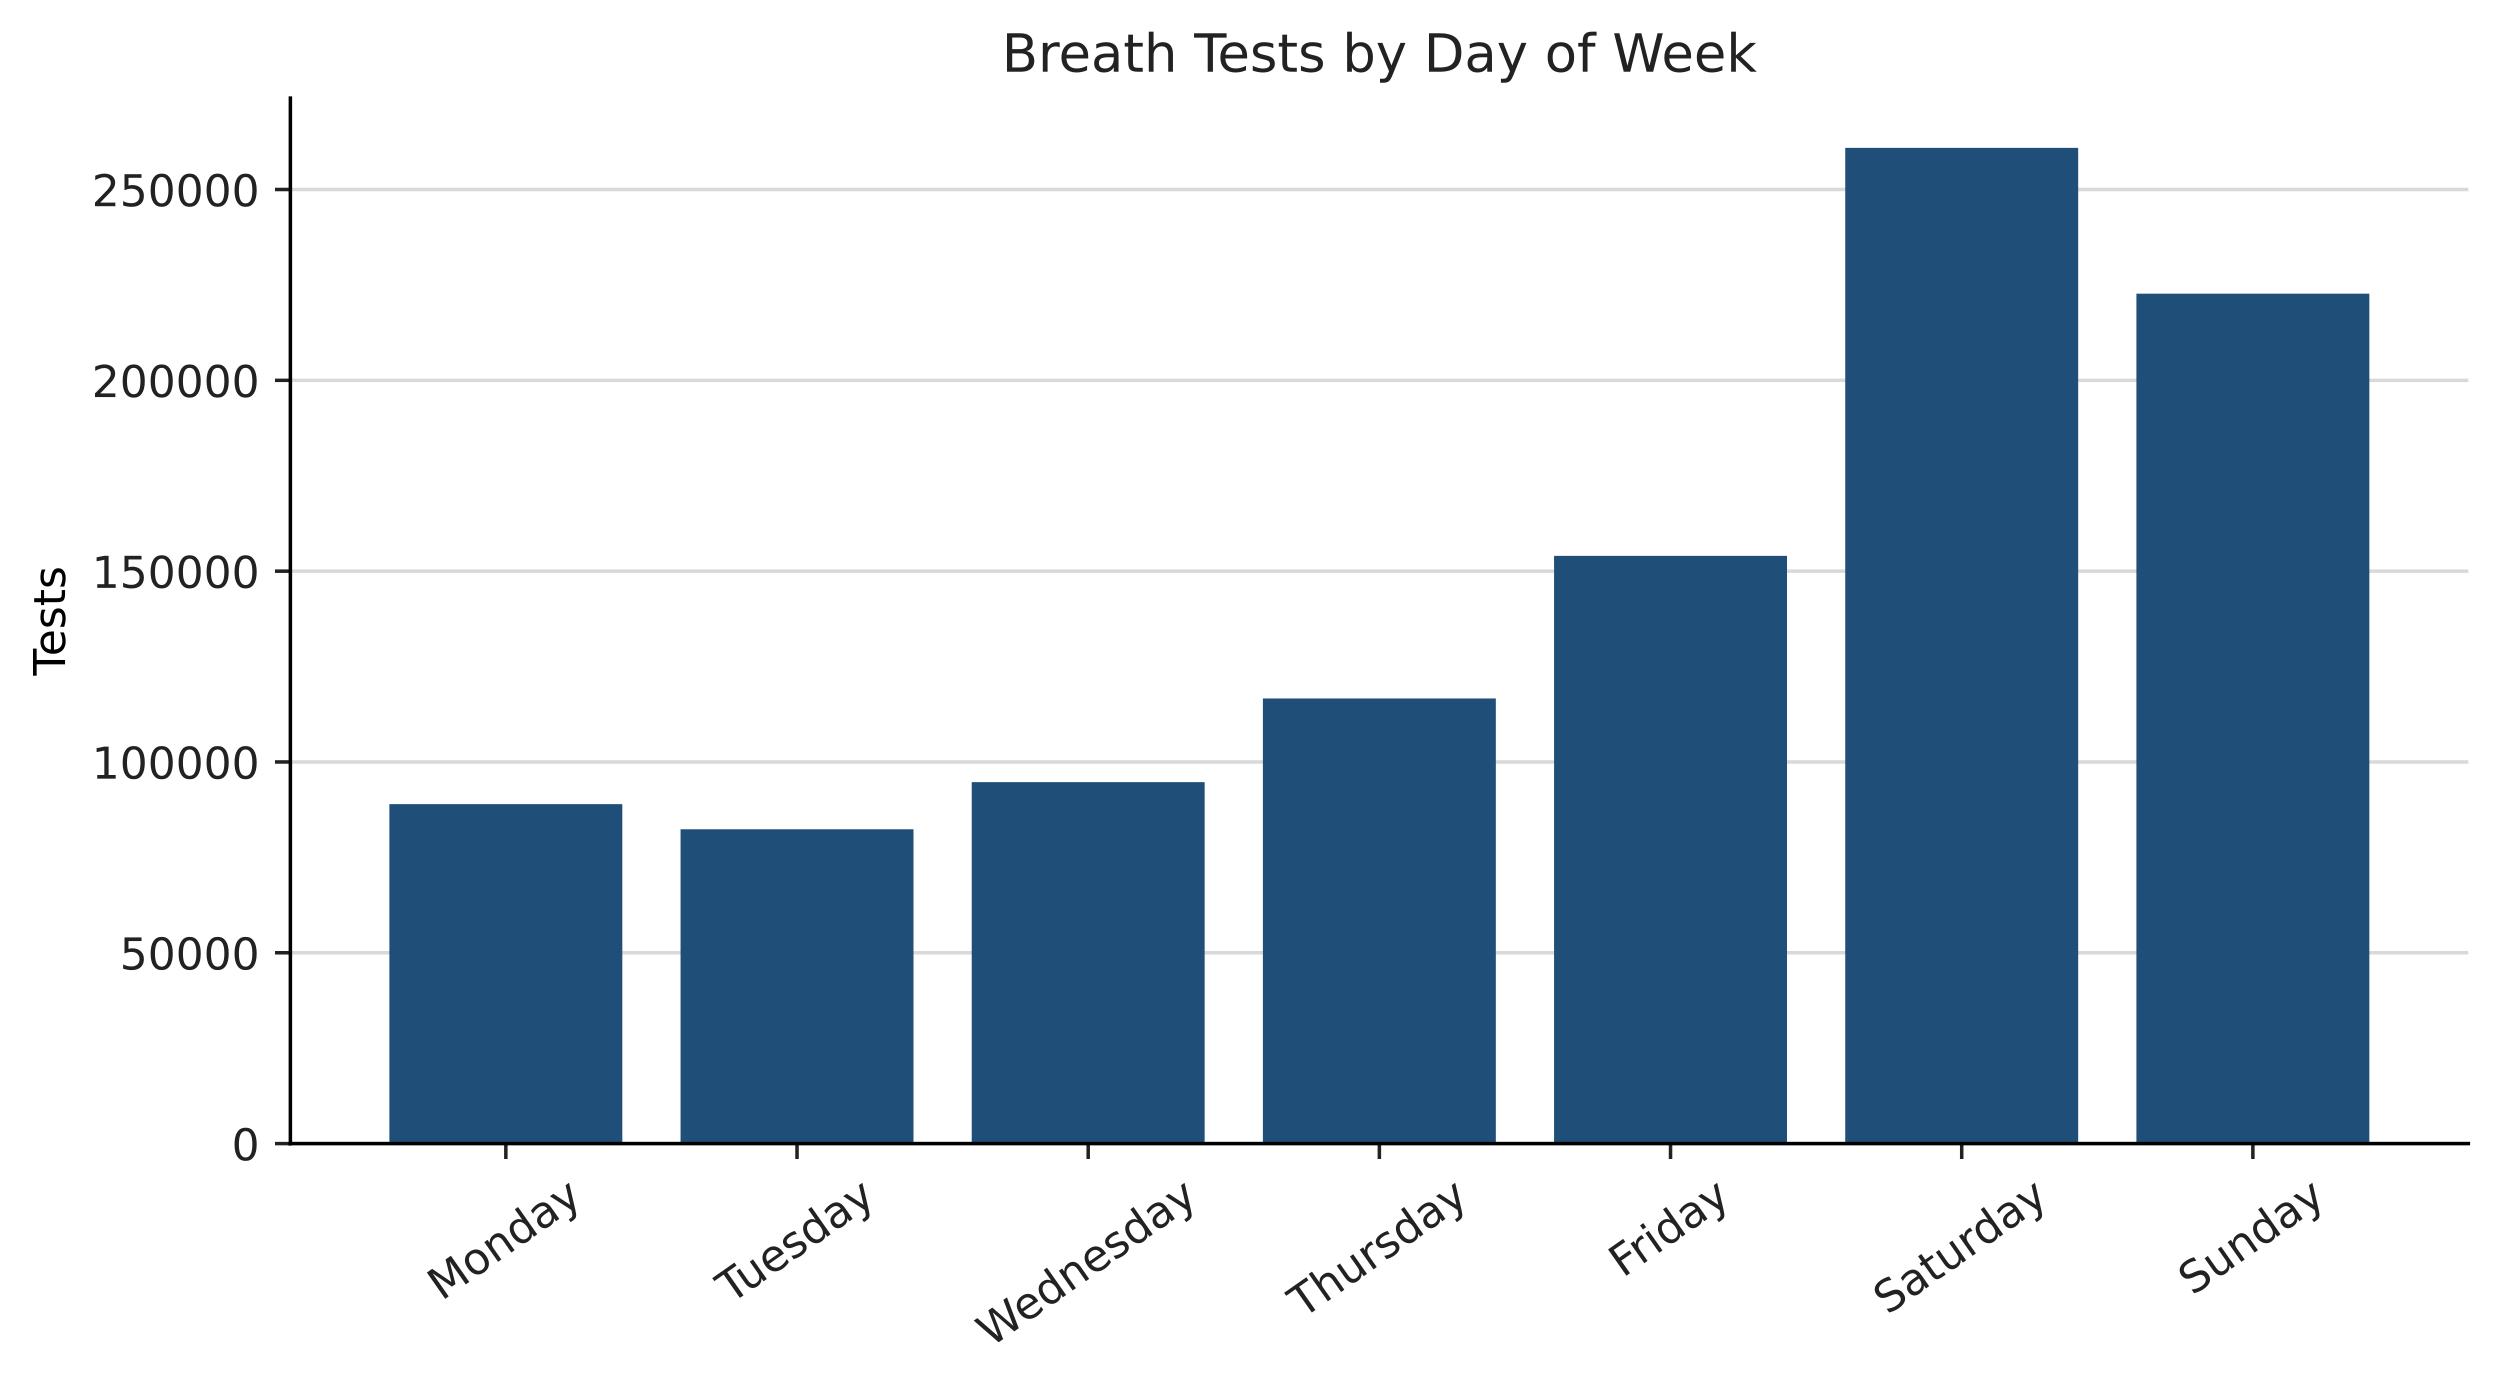
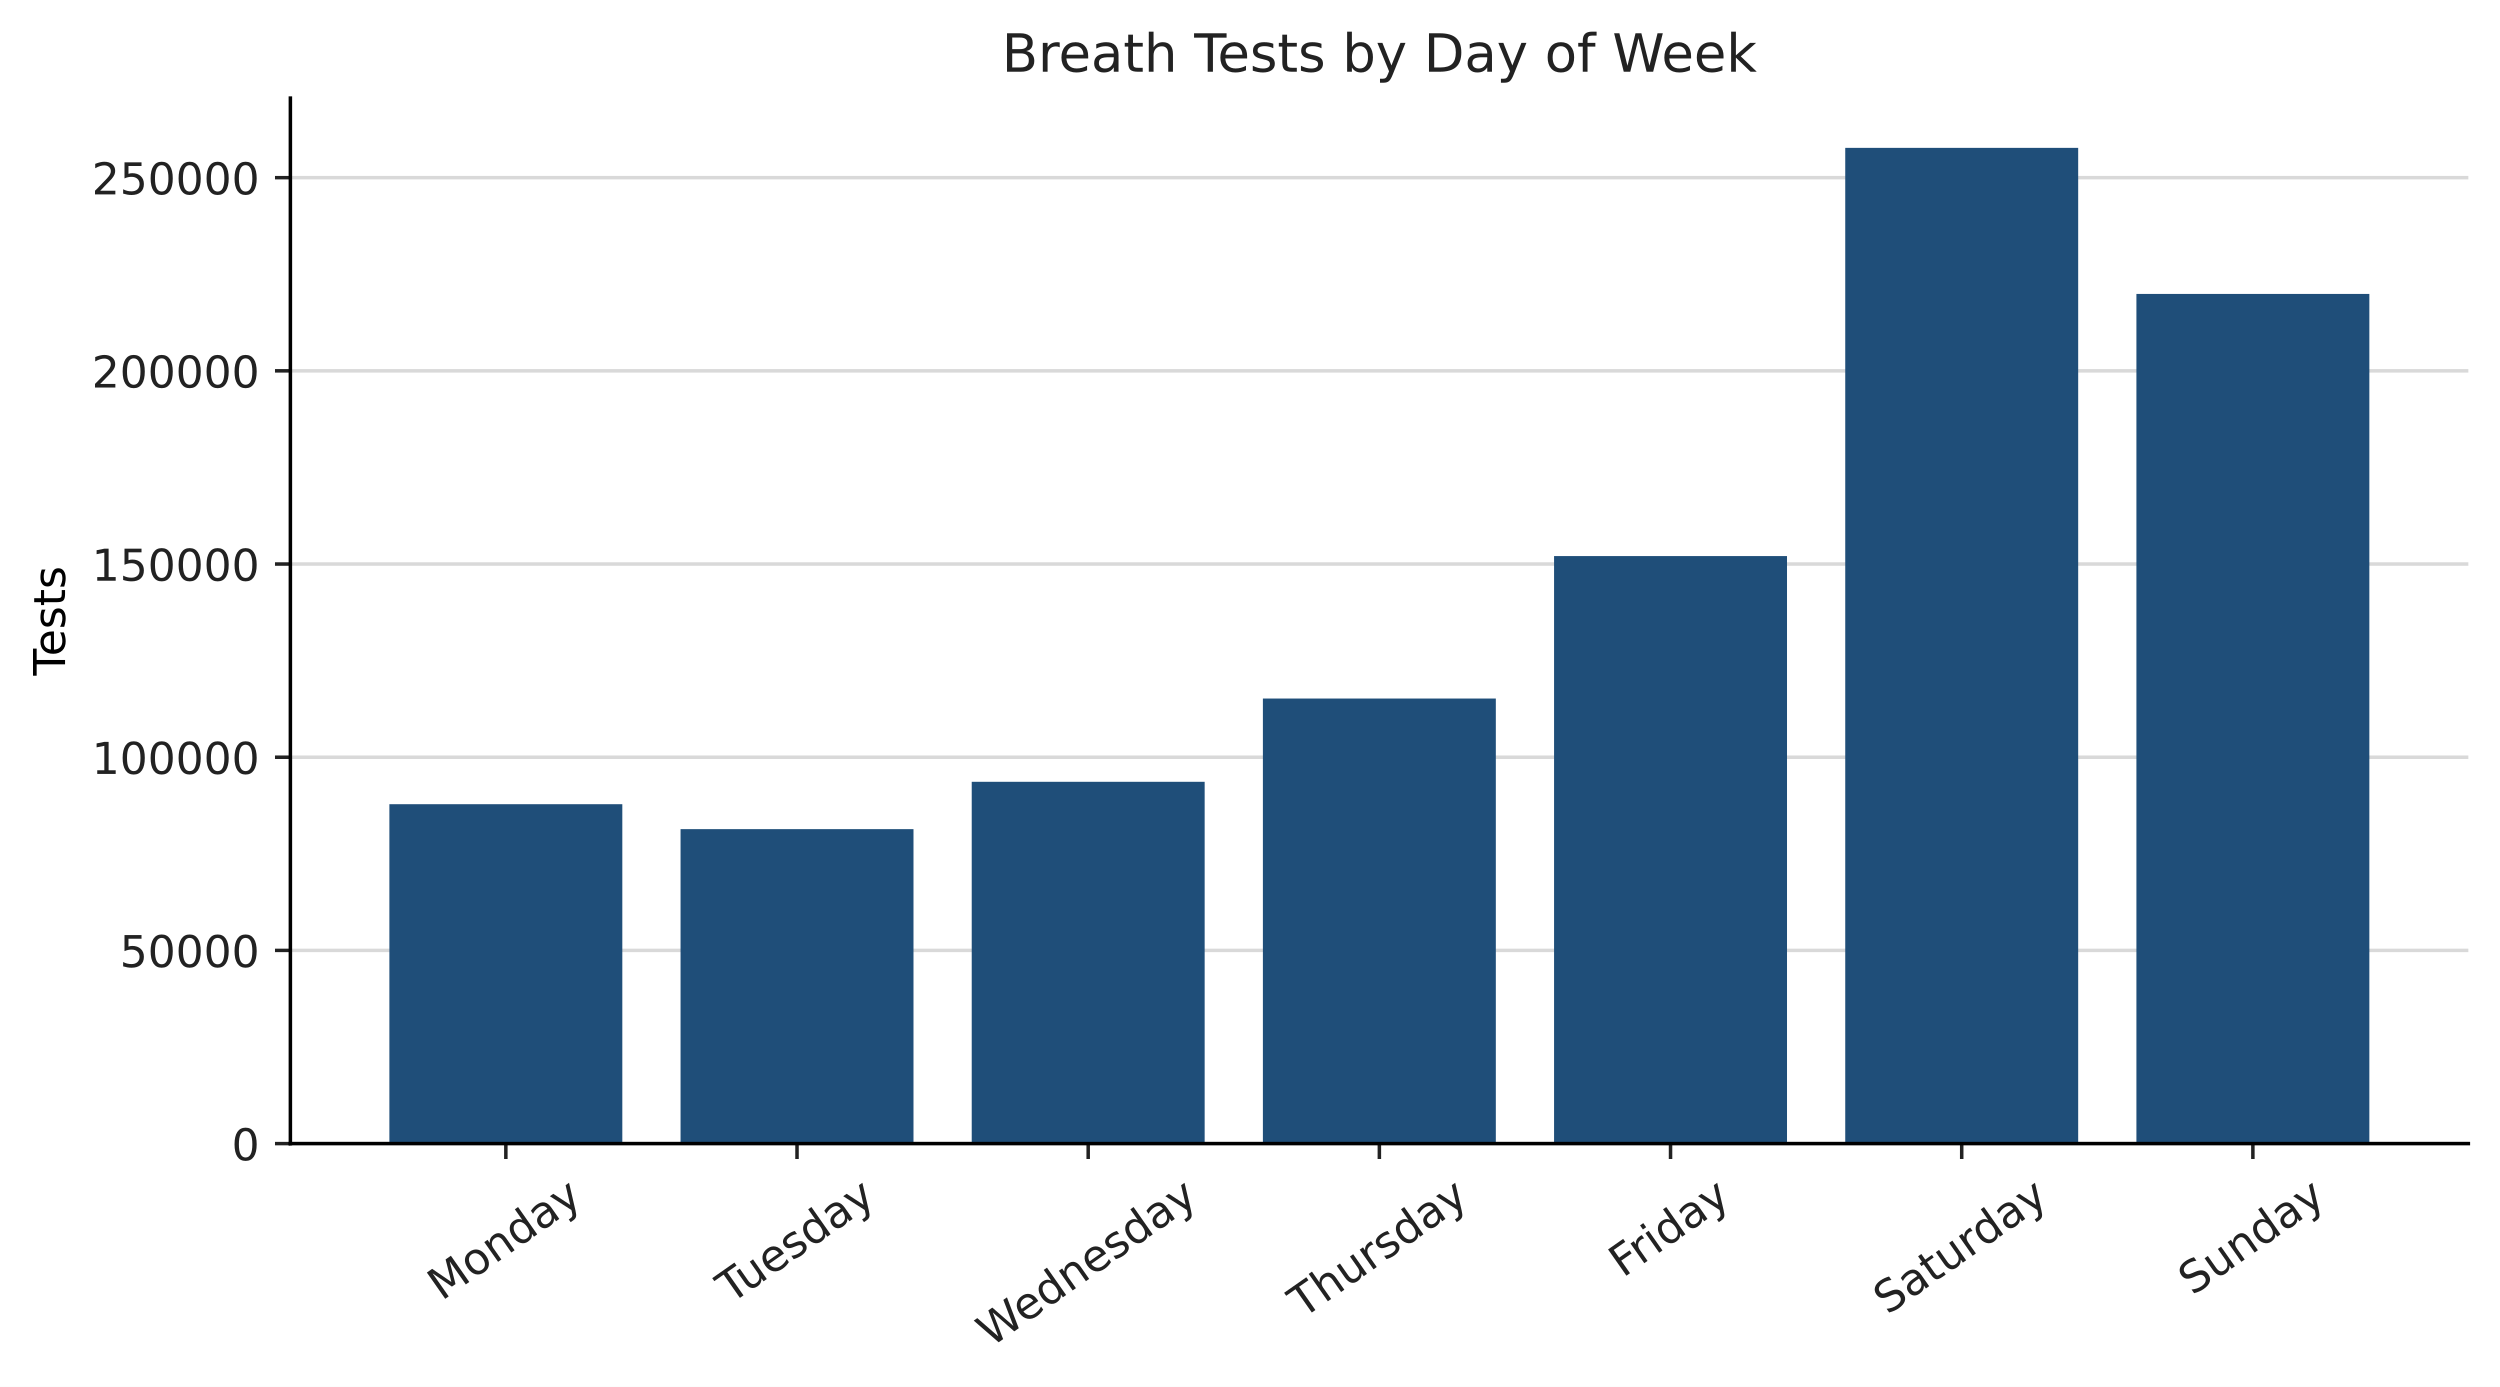
<svg xmlns="http://www.w3.org/2000/svg" xmlns:xlink="http://www.w3.org/1999/xlink" width="568.683pt" height="315.473pt" viewBox="0 0 568.683 315.473" version="1.1">
  <defs>
    <style type="text/css">*{stroke-linejoin: round; stroke-linecap: butt}</style>
  </defs>
  <g id="figure_1">
    <g id="patch_1">
      <path d="M 0 315.473  L 568.683 315.473  L 568.683 0  L 0 0  z " style="fill: #ffffff" />
    </g>
    <g id="axes_1">
      <g id="patch_2">
        <path d="M 66.053 260.137  L 561.483 260.137  L 561.483 22.318  L 66.053 22.318  z " style="fill: #ffffff" />
      </g>
      <g id="matplotlib.axis_1">
        <g id="xtick_1">
          <g id="line2d_1">
            <defs>
-               <path id="mb9c42802f7" d="M 0 0  L 0 3.5  " style="stroke: #222222; stroke-width: 0.8" />
+               <path id="m68e3286184" d="M 0 0  L 0 3.5  " style="stroke: #222222; stroke-width: 0.8" />
            </defs>
            <g>
-               <use xlink:href="#mb9c42802f7" x="115.066" y="260.137" style="fill: #222222; stroke: #222222; stroke-width: 0.8" />
+               <use xlink:href="#m68e3286184" x="115.066" y="260.137" style="fill: #222222; stroke: #222222; stroke-width: 0.8" />
            </g>
          </g>
          <g id="text_1">
            <g style="fill: #222222" transform="translate(100.479 296.0055) rotate(-35) scale(0.1 -0.1)">
              <defs>
                <path id="DejaVuSans-4d" d="M 628 4666  L 1569 4666  L 2759 1491  L 3956 4666  L 4897 4666  L 4897 0  L 4281 0  L 4281 4097  L 3078 897  L 2444 897  L 1241 4097  L 1241 0  L 628 0  L 628 4666  z " transform="scale(0.015625)" />
                <path id="DejaVuSans-6f" d="M 1959 3097  Q 1497 3097 1228 2736  Q 959 2375 959 1747  Q 959 1119 1226 758  Q 1494 397 1959 397  Q 2419 397 2687 759  Q 2956 1122 2956 1747  Q 2956 2369 2687 2733  Q 2419 3097 1959 3097  z M 1959 3584  Q 2709 3584 3137 3096  Q 3566 2609 3566 1747  Q 3566 888 3137 398  Q 2709 -91 1959 -91  Q 1206 -91 779 398  Q 353 888 353 1747  Q 353 2609 779 3096  Q 1206 3584 1959 3584  z " transform="scale(0.015625)" />
                <path id="DejaVuSans-6e" d="M 3513 2113  L 3513 0  L 2938 0  L 2938 2094  Q 2938 2591 2744 2837  Q 2550 3084 2163 3084  Q 1697 3084 1428 2787  Q 1159 2491 1159 1978  L 1159 0  L 581 0  L 581 3500  L 1159 3500  L 1159 2956  Q 1366 3272 1645 3428  Q 1925 3584 2291 3584  Q 2894 3584 3203 3211  Q 3513 2838 3513 2113  z " transform="scale(0.015625)" />
                <path id="DejaVuSans-64" d="M 2906 2969  L 2906 4863  L 3481 4863  L 3481 0  L 2906 0  L 2906 525  Q 2725 213 2448 61  Q 2172 -91 1784 -91  Q 1150 -91 751 415  Q 353 922 353 1747  Q 353 2572 751 3078  Q 1150 3584 1784 3584  Q 2172 3584 2448 3432  Q 2725 3281 2906 2969  z M 947 1747  Q 947 1113 1208 752  Q 1469 391 1925 391  Q 2381 391 2643 752  Q 2906 1113 2906 1747  Q 2906 2381 2643 2742  Q 2381 3103 1925 3103  Q 1469 3103 1208 2742  Q 947 2381 947 1747  z " transform="scale(0.015625)" />
                <path id="DejaVuSans-61" d="M 2194 1759  Q 1497 1759 1228 1600  Q 959 1441 959 1056  Q 959 750 1161 570  Q 1363 391 1709 391  Q 2188 391 2477 730  Q 2766 1069 2766 1631  L 2766 1759  L 2194 1759  z M 3341 1997  L 3341 0  L 2766 0  L 2766 531  Q 2569 213 2275 61  Q 1981 -91 1556 -91  Q 1019 -91 701 211  Q 384 513 384 1019  Q 384 1609 779 1909  Q 1175 2209 1959 2209  L 2766 2209  L 2766 2266  Q 2766 2663 2505 2880  Q 2244 3097 1772 3097  Q 1472 3097 1187 3025  Q 903 2953 641 2809  L 641 3341  Q 956 3463 1253 3523  Q 1550 3584 1831 3584  Q 2591 3584 2966 3190  Q 3341 2797 3341 1997  z " transform="scale(0.015625)" />
                <path id="DejaVuSans-79" d="M 2059 -325  Q 1816 -950 1584 -1140  Q 1353 -1331 966 -1331  L 506 -1331  L 506 -850  L 844 -850  Q 1081 -850 1212 -737  Q 1344 -625 1503 -206  L 1606 56  L 191 3500  L 800 3500  L 1894 763  L 2988 3500  L 3597 3500  L 2059 -325  z " transform="scale(0.015625)" />
              </defs>
              <use xlink:href="#DejaVuSans-4d" />
              <use xlink:href="#DejaVuSans-6f" transform="translate(86.2793 0)" />
              <use xlink:href="#DejaVuSans-6e" transform="translate(147.4609 0)" />
              <use xlink:href="#DejaVuSans-64" transform="translate(210.8398 0)" />
              <use xlink:href="#DejaVuSans-61" transform="translate(274.3164 0)" />
              <use xlink:href="#DejaVuSans-79" transform="translate(335.5957 0)" />
            </g>
          </g>
        </g>
        <g id="xtick_2">
          <g id="line2d_2">
            <g>
-               <use xlink:href="#mb9c42802f7" x="181.3" y="260.137" style="fill: #222222; stroke: #222222; stroke-width: 0.8" />
+               <use xlink:href="#m68e3286184" x="181.3" y="260.137" style="fill: #222222; stroke: #222222; stroke-width: 0.8" />
            </g>
          </g>
          <g id="text_2">
            <g style="fill: #222222" transform="translate(166.217 296.7) rotate(-35) scale(0.1 -0.1)">
              <defs>
                <path id="DejaVuSans-54" d="M -19 4666  L 3928 4666  L 3928 4134  L 2272 4134  L 2272 0  L 1638 0  L 1638 4134  L -19 4134  L -19 4666  z " transform="scale(0.015625)" />
                <path id="DejaVuSans-75" d="M 544 1381  L 544 3500  L 1119 3500  L 1119 1403  Q 1119 906 1312 657  Q 1506 409 1894 409  Q 2359 409 2629 706  Q 2900 1003 2900 1516  L 2900 3500  L 3475 3500  L 3475 0  L 2900 0  L 2900 538  Q 2691 219 2414 64  Q 2138 -91 1772 -91  Q 1169 -91 856 284  Q 544 659 544 1381  z M 1991 3584  L 1991 3584  z " transform="scale(0.015625)" />
                <path id="DejaVuSans-65" d="M 3597 1894  L 3597 1613  L 953 1613  Q 991 1019 1311 708  Q 1631 397 2203 397  Q 2534 397 2845 478  Q 3156 559 3463 722  L 3463 178  Q 3153 47 2828 -22  Q 2503 -91 2169 -91  Q 1331 -91 842 396  Q 353 884 353 1716  Q 353 2575 817 3079  Q 1281 3584 2069 3584  Q 2775 3584 3186 3129  Q 3597 2675 3597 1894  z M 3022 2063  Q 3016 2534 2758 2815  Q 2500 3097 2075 3097  Q 1594 3097 1305 2825  Q 1016 2553 972 2059  L 3022 2063  z " transform="scale(0.015625)" />
                <path id="DejaVuSans-73" d="M 2834 3397  L 2834 2853  Q 2591 2978 2328 3040  Q 2066 3103 1784 3103  Q 1356 3103 1142 2972  Q 928 2841 928 2578  Q 928 2378 1081 2264  Q 1234 2150 1697 2047  L 1894 2003  Q 2506 1872 2764 1633  Q 3022 1394 3022 966  Q 3022 478 2636 193  Q 2250 -91 1575 -91  Q 1294 -91 989 -36  Q 684 19 347 128  L 347 722  Q 666 556 975 473  Q 1284 391 1588 391  Q 1994 391 2212 530  Q 2431 669 2431 922  Q 2431 1156 2273 1281  Q 2116 1406 1581 1522  L 1381 1569  Q 847 1681 609 1914  Q 372 2147 372 2553  Q 372 3047 722 3315  Q 1072 3584 1716 3584  Q 2034 3584 2315 3537  Q 2597 3491 2834 3397  z " transform="scale(0.015625)" />
              </defs>
              <use xlink:href="#DejaVuSans-54" />
              <use xlink:href="#DejaVuSans-75" transform="translate(45.95898 0)" />
              <use xlink:href="#DejaVuSans-65" transform="translate(109.3379 0)" />
              <use xlink:href="#DejaVuSans-73" transform="translate(170.8613 0)" />
              <use xlink:href="#DejaVuSans-64" transform="translate(222.9609 0)" />
              <use xlink:href="#DejaVuSans-61" transform="translate(286.4375 0)" />
              <use xlink:href="#DejaVuSans-79" transform="translate(347.7168 0)" />
            </g>
          </g>
        </g>
        <g id="xtick_3">
          <g id="line2d_3">
            <g>
-               <use xlink:href="#mb9c42802f7" x="247.534" y="260.137" style="fill: #222222; stroke: #222222; stroke-width: 0.8" />
+               <use xlink:href="#m68e3286184" x="247.534" y="260.137" style="fill: #222222; stroke: #222222; stroke-width: 0.8" />
            </g>
          </g>
          <g id="text_3">
            <g style="fill: #222222" transform="translate(225.4037 306.5691) rotate(-35) scale(0.1 -0.1)">
              <defs>
                <path id="DejaVuSans-57" d="M 213 4666  L 850 4666  L 1831 722  L 2809 4666  L 3519 4666  L 4500 722  L 5478 4666  L 6119 4666  L 4947 0  L 4153 0  L 3169 4050  L 2175 0  L 1381 0  L 213 4666  z " transform="scale(0.015625)" />
              </defs>
              <use xlink:href="#DejaVuSans-57" />
              <use xlink:href="#DejaVuSans-65" transform="translate(93.00195 0)" />
              <use xlink:href="#DejaVuSans-64" transform="translate(154.5254 0)" />
              <use xlink:href="#DejaVuSans-6e" transform="translate(218.002 0)" />
              <use xlink:href="#DejaVuSans-65" transform="translate(281.3809 0)" />
              <use xlink:href="#DejaVuSans-73" transform="translate(342.9043 0)" />
              <use xlink:href="#DejaVuSans-64" transform="translate(395.0039 0)" />
              <use xlink:href="#DejaVuSans-61" transform="translate(458.4805 0)" />
              <use xlink:href="#DejaVuSans-79" transform="translate(519.7598 0)" />
            </g>
          </g>
        </g>
        <g id="xtick_4">
          <g id="line2d_4">
            <g>
-               <use xlink:href="#mb9c42802f7" x="313.768" y="260.137" style="fill: #222222; stroke: #222222; stroke-width: 0.8" />
+               <use xlink:href="#m68e3286184" x="313.768" y="260.137" style="fill: #222222; stroke: #222222; stroke-width: 0.8" />
            </g>
          </g>
          <g id="text_4">
            <g style="fill: #222222" transform="translate(296.3062 300.0313) rotate(-35) scale(0.1 -0.1)">
              <defs>
                <path id="DejaVuSans-68" d="M 3513 2113  L 3513 0  L 2938 0  L 2938 2094  Q 2938 2591 2744 2837  Q 2550 3084 2163 3084  Q 1697 3084 1428 2787  Q 1159 2491 1159 1978  L 1159 0  L 581 0  L 581 4863  L 1159 4863  L 1159 2956  Q 1366 3272 1645 3428  Q 1925 3584 2291 3584  Q 2894 3584 3203 3211  Q 3513 2838 3513 2113  z " transform="scale(0.015625)" />
                <path id="DejaVuSans-72" d="M 2631 2963  Q 2534 3019 2420 3045  Q 2306 3072 2169 3072  Q 1681 3072 1420 2755  Q 1159 2438 1159 1844  L 1159 0  L 581 0  L 581 3500  L 1159 3500  L 1159 2956  Q 1341 3275 1631 3429  Q 1922 3584 2338 3584  Q 2397 3584 2469 3576  Q 2541 3569 2628 3553  L 2631 2963  z " transform="scale(0.015625)" />
              </defs>
              <use xlink:href="#DejaVuSans-54" />
              <use xlink:href="#DejaVuSans-68" transform="translate(61.08398 0)" />
              <use xlink:href="#DejaVuSans-75" transform="translate(124.4629 0)" />
              <use xlink:href="#DejaVuSans-72" transform="translate(187.8418 0)" />
              <use xlink:href="#DejaVuSans-73" transform="translate(228.9551 0)" />
              <use xlink:href="#DejaVuSans-64" transform="translate(281.0547 0)" />
              <use xlink:href="#DejaVuSans-61" transform="translate(344.5312 0)" />
              <use xlink:href="#DejaVuSans-79" transform="translate(405.8105 0)" />
            </g>
          </g>
        </g>
        <g id="xtick_5">
          <g id="line2d_5">
            <g>
-               <use xlink:href="#mb9c42802f7" x="380.002" y="260.137" style="fill: #222222; stroke: #222222; stroke-width: 0.8" />
+               <use xlink:href="#m68e3286184" x="380.002" y="260.137" style="fill: #222222; stroke: #222222; stroke-width: 0.8" />
            </g>
          </g>
          <g id="text_5">
            <g style="fill: #222222" transform="translate(369.1702 290.7465) rotate(-35) scale(0.1 -0.1)">
              <defs>
                <path id="DejaVuSans-46" d="M 628 4666  L 3309 4666  L 3309 4134  L 1259 4134  L 1259 2759  L 3109 2759  L 3109 2228  L 1259 2228  L 1259 0  L 628 0  L 628 4666  z " transform="scale(0.015625)" />
                <path id="DejaVuSans-69" d="M 603 3500  L 1178 3500  L 1178 0  L 603 0  L 603 3500  z M 603 4863  L 1178 4863  L 1178 4134  L 603 4134  L 603 4863  z " transform="scale(0.015625)" />
              </defs>
              <use xlink:href="#DejaVuSans-46" />
              <use xlink:href="#DejaVuSans-72" transform="translate(50.26953 0)" />
              <use xlink:href="#DejaVuSans-69" transform="translate(91.38281 0)" />
              <use xlink:href="#DejaVuSans-64" transform="translate(119.166 0)" />
              <use xlink:href="#DejaVuSans-61" transform="translate(182.6426 0)" />
              <use xlink:href="#DejaVuSans-79" transform="translate(243.9219 0)" />
            </g>
          </g>
        </g>
        <g id="xtick_6">
          <g id="line2d_6">
            <g>
-               <use xlink:href="#mb9c42802f7" x="446.236" y="260.137" style="fill: #222222; stroke: #222222; stroke-width: 0.8" />
+               <use xlink:href="#m68e3286184" x="446.236" y="260.137" style="fill: #222222; stroke: #222222; stroke-width: 0.8" />
            </g>
          </g>
          <g id="text_6">
            <g style="fill: #222222" transform="translate(429.361 299.2094) rotate(-35) scale(0.1 -0.1)">
              <defs>
                <path id="DejaVuSans-53" d="M 3425 4513  L 3425 3897  Q 3066 4069 2747 4153  Q 2428 4238 2131 4238  Q 1616 4238 1336 4038  Q 1056 3838 1056 3469  Q 1056 3159 1242 3001  Q 1428 2844 1947 2747  L 2328 2669  Q 3034 2534 3370 2195  Q 3706 1856 3706 1288  Q 3706 609 3251 259  Q 2797 -91 1919 -91  Q 1588 -91 1214 -16  Q 841 59 441 206  L 441 856  Q 825 641 1194 531  Q 1563 422 1919 422  Q 2459 422 2753 634  Q 3047 847 3047 1241  Q 3047 1584 2836 1778  Q 2625 1972 2144 2069  L 1759 2144  Q 1053 2284 737 2584  Q 422 2884 422 3419  Q 422 4038 858 4394  Q 1294 4750 2059 4750  Q 2388 4750 2728 4690  Q 3069 4631 3425 4513  z " transform="scale(0.015625)" />
                <path id="DejaVuSans-74" d="M 1172 4494  L 1172 3500  L 2356 3500  L 2356 3053  L 1172 3053  L 1172 1153  Q 1172 725 1289 603  Q 1406 481 1766 481  L 2356 481  L 2356 0  L 1766 0  Q 1100 0 847 248  Q 594 497 594 1153  L 594 3053  L 172 3053  L 172 3500  L 594 3500  L 594 4494  L 1172 4494  z " transform="scale(0.015625)" />
              </defs>
              <use xlink:href="#DejaVuSans-53" />
              <use xlink:href="#DejaVuSans-61" transform="translate(63.47656 0)" />
              <use xlink:href="#DejaVuSans-74" transform="translate(124.7559 0)" />
              <use xlink:href="#DejaVuSans-75" transform="translate(163.9648 0)" />
              <use xlink:href="#DejaVuSans-72" transform="translate(227.3438 0)" />
              <use xlink:href="#DejaVuSans-64" transform="translate(266.707 0)" />
              <use xlink:href="#DejaVuSans-61" transform="translate(330.1836 0)" />
              <use xlink:href="#DejaVuSans-79" transform="translate(391.4629 0)" />
            </g>
          </g>
        </g>
        <g id="xtick_7">
          <g id="line2d_7">
            <g>
-               <use xlink:href="#mb9c42802f7" x="512.47" y="260.137" style="fill: #222222; stroke: #222222; stroke-width: 0.8" />
+               <use xlink:href="#m68e3286184" x="512.47" y="260.137" style="fill: #222222; stroke: #222222; stroke-width: 0.8" />
            </g>
          </g>
          <g id="text_7">
            <g style="fill: #222222" transform="translate(498.7269 294.8234) rotate(-35) scale(0.1 -0.1)">
              <use xlink:href="#DejaVuSans-53" />
              <use xlink:href="#DejaVuSans-75" transform="translate(63.47656 0)" />
              <use xlink:href="#DejaVuSans-6e" transform="translate(126.8555 0)" />
              <use xlink:href="#DejaVuSans-64" transform="translate(190.2344 0)" />
              <use xlink:href="#DejaVuSans-61" transform="translate(253.7109 0)" />
              <use xlink:href="#DejaVuSans-79" transform="translate(314.9902 0)" />
            </g>
          </g>
        </g>
      </g>
      <g id="matplotlib.axis_2">
        <g id="ytick_1">
          <g id="line2d_8">
-             <path d="M 66.053 260.137  L 561.483 260.137  " clip-path="url(#p7deae65554)" style="fill: none; stroke: #d9d9d9; stroke-width: 0.8; stroke-linecap: square" />
+             <path d="M 66.053 260.137  L 561.483 260.137  " clip-path="url(#pa8a4e09423)" style="fill: none; stroke: #d9d9d9; stroke-width: 0.8; stroke-linecap: square" />
          </g>
          <g id="line2d_9">
            <defs>
-               <path id="ma3b193e3e8" d="M 0 0  L -3.5 0  " style="stroke: #222222; stroke-width: 0.8" />
+               <path id="m1cdddd0497" d="M 0 0  L -3.5 0  " style="stroke: #222222; stroke-width: 0.8" />
            </defs>
            <g>
-               <use xlink:href="#ma3b193e3e8" x="66.053" y="260.137" style="fill: #222222; stroke: #222222; stroke-width: 0.8" />
+               <use xlink:href="#m1cdddd0497" x="66.053" y="260.137" style="fill: #222222; stroke: #222222; stroke-width: 0.8" />
            </g>
          </g>
          <g id="text_8">
            <g style="fill: #222222" transform="translate(52.69062 263.9358) scale(0.1 -0.1)">
              <defs>
                <path id="DejaVuSans-30" d="M 2034 4250  Q 1547 4250 1301 3770  Q 1056 3291 1056 2328  Q 1056 1369 1301 889  Q 1547 409 2034 409  Q 2525 409 2770 889  Q 3016 1369 3016 2328  Q 3016 3291 2770 3770  Q 2525 4250 2034 4250  z M 2034 4750  Q 2819 4750 3233 4129  Q 3647 3509 3647 2328  Q 3647 1150 3233 529  Q 2819 -91 2034 -91  Q 1250 -91 836 529  Q 422 1150 422 2328  Q 422 3509 836 4129  Q 1250 4750 2034 4750  z " transform="scale(0.015625)" />
              </defs>
              <use xlink:href="#DejaVuSans-30" />
            </g>
          </g>
        </g>
        <g id="ytick_2">
          <g id="line2d_10">
-             <path d="M 66.053 216.732  L 561.483 216.732  " clip-path="url(#p7deae65554)" style="fill: none; stroke: #d9d9d9; stroke-width: 0.8; stroke-linecap: square" />
+             <path d="M 66.053 216.192  L 561.483 216.192  " clip-path="url(#pa8a4e09423)" style="fill: none; stroke: #d9d9d9; stroke-width: 0.8; stroke-linecap: square" />
          </g>
          <g id="line2d_11">
            <g>
-               <use xlink:href="#ma3b193e3e8" x="66.053" y="216.732" style="fill: #222222; stroke: #222222; stroke-width: 0.8" />
+               <use xlink:href="#m1cdddd0497" x="66.053" y="216.192" style="fill: #222222; stroke: #222222; stroke-width: 0.8" />
            </g>
          </g>
          <g id="text_9">
-             <g style="fill: #222222" transform="translate(27.24063 220.5307) scale(0.1 -0.1)">
+             <g style="fill: #222222" transform="translate(27.24063 219.9914) scale(0.1 -0.1)">
              <defs>
                <path id="DejaVuSans-35" d="M 691 4666  L 3169 4666  L 3169 4134  L 1269 4134  L 1269 2991  Q 1406 3038 1543 3061  Q 1681 3084 1819 3084  Q 2600 3084 3056 2656  Q 3513 2228 3513 1497  Q 3513 744 3044 326  Q 2575 -91 1722 -91  Q 1428 -91 1123 -41  Q 819 9 494 109  L 494 744  Q 775 591 1075 516  Q 1375 441 1709 441  Q 2250 441 2565 725  Q 2881 1009 2881 1497  Q 2881 1984 2565 2268  Q 2250 2553 1709 2553  Q 1456 2553 1204 2497  Q 953 2441 691 2322  L 691 4666  z " transform="scale(0.015625)" />
              </defs>
              <use xlink:href="#DejaVuSans-35" />
              <use xlink:href="#DejaVuSans-30" transform="translate(63.62305 0)" />
              <use xlink:href="#DejaVuSans-30" transform="translate(127.2461 0)" />
              <use xlink:href="#DejaVuSans-30" transform="translate(190.8691 0)" />
              <use xlink:href="#DejaVuSans-30" transform="translate(254.4922 0)" />
            </g>
          </g>
        </g>
        <g id="ytick_3">
          <g id="line2d_12">
-             <path d="M 66.053 173.326  L 561.483 173.326  " clip-path="url(#p7deae65554)" style="fill: none; stroke: #d9d9d9; stroke-width: 0.8; stroke-linecap: square" />
+             <path d="M 66.053 172.248  L 561.483 172.248  " clip-path="url(#pa8a4e09423)" style="fill: none; stroke: #d9d9d9; stroke-width: 0.8; stroke-linecap: square" />
          </g>
          <g id="line2d_13">
            <g>
-               <use xlink:href="#ma3b193e3e8" x="66.053" y="173.326" style="fill: #222222; stroke: #222222; stroke-width: 0.8" />
+               <use xlink:href="#m1cdddd0497" x="66.053" y="172.248" style="fill: #222222; stroke: #222222; stroke-width: 0.8" />
            </g>
          </g>
          <g id="text_10">
-             <g style="fill: #222222" transform="translate(20.87813 177.1256) scale(0.1 -0.1)">
+             <g style="fill: #222222" transform="translate(20.87813 176.047) scale(0.1 -0.1)">
              <defs>
                <path id="DejaVuSans-31" d="M 794 531  L 1825 531  L 1825 4091  L 703 3866  L 703 4441  L 1819 4666  L 2450 4666  L 2450 531  L 3481 531  L 3481 0  L 794 0  L 794 531  z " transform="scale(0.015625)" />
              </defs>
              <use xlink:href="#DejaVuSans-31" />
              <use xlink:href="#DejaVuSans-30" transform="translate(63.62305 0)" />
              <use xlink:href="#DejaVuSans-30" transform="translate(127.2461 0)" />
              <use xlink:href="#DejaVuSans-30" transform="translate(190.8691 0)" />
              <use xlink:href="#DejaVuSans-30" transform="translate(254.4922 0)" />
              <use xlink:href="#DejaVuSans-30" transform="translate(318.1152 0)" />
            </g>
          </g>
        </g>
        <g id="ytick_4">
          <g id="line2d_14">
-             <path d="M 66.053 129.921  L 561.483 129.921  " clip-path="url(#p7deae65554)" style="fill: none; stroke: #d9d9d9; stroke-width: 0.8; stroke-linecap: square" />
+             <path d="M 66.053 128.303  L 561.483 128.303  " clip-path="url(#pa8a4e09423)" style="fill: none; stroke: #d9d9d9; stroke-width: 0.8; stroke-linecap: square" />
          </g>
          <g id="line2d_15">
            <g>
-               <use xlink:href="#ma3b193e3e8" x="66.053" y="129.921" style="fill: #222222; stroke: #222222; stroke-width: 0.8" />
+               <use xlink:href="#m1cdddd0497" x="66.053" y="128.303" style="fill: #222222; stroke: #222222; stroke-width: 0.8" />
            </g>
          </g>
          <g id="text_11">
-             <g style="fill: #222222" transform="translate(20.87813 133.7206) scale(0.1 -0.1)">
+             <g style="fill: #222222" transform="translate(20.87813 132.1026) scale(0.1 -0.1)">
              <use xlink:href="#DejaVuSans-31" />
              <use xlink:href="#DejaVuSans-35" transform="translate(63.62305 0)" />
              <use xlink:href="#DejaVuSans-30" transform="translate(127.2461 0)" />
              <use xlink:href="#DejaVuSans-30" transform="translate(190.8691 0)" />
              <use xlink:href="#DejaVuSans-30" transform="translate(254.4922 0)" />
              <use xlink:href="#DejaVuSans-30" transform="translate(318.1152 0)" />
            </g>
          </g>
        </g>
        <g id="ytick_5">
          <g id="line2d_16">
-             <path d="M 66.053 86.516  L 561.483 86.516  " clip-path="url(#p7deae65554)" style="fill: none; stroke: #d9d9d9; stroke-width: 0.8; stroke-linecap: square" />
+             <path d="M 66.053 84.359  L 561.483 84.359  " clip-path="url(#pa8a4e09423)" style="fill: none; stroke: #d9d9d9; stroke-width: 0.8; stroke-linecap: square" />
          </g>
          <g id="line2d_17">
            <g>
-               <use xlink:href="#ma3b193e3e8" x="66.053" y="86.516" style="fill: #222222; stroke: #222222; stroke-width: 0.8" />
+               <use xlink:href="#m1cdddd0497" x="66.053" y="84.359" style="fill: #222222; stroke: #222222; stroke-width: 0.8" />
            </g>
          </g>
          <g id="text_12">
-             <g style="fill: #222222" transform="translate(20.87813 90.31549) scale(0.1 -0.1)">
+             <g style="fill: #222222" transform="translate(20.87813 88.15825) scale(0.1 -0.1)">
              <defs>
                <path id="DejaVuSans-32" d="M 1228 531  L 3431 531  L 3431 0  L 469 0  L 469 531  Q 828 903 1448 1529  Q 2069 2156 2228 2338  Q 2531 2678 2651 2914  Q 2772 3150 2772 3378  Q 2772 3750 2511 3984  Q 2250 4219 1831 4219  Q 1534 4219 1204 4116  Q 875 4013 500 3803  L 500 4441  Q 881 4594 1212 4672  Q 1544 4750 1819 4750  Q 2544 4750 2975 4387  Q 3406 4025 3406 3419  Q 3406 3131 3298 2873  Q 3191 2616 2906 2266  Q 2828 2175 2409 1742  Q 1991 1309 1228 531  z " transform="scale(0.015625)" />
              </defs>
              <use xlink:href="#DejaVuSans-32" />
              <use xlink:href="#DejaVuSans-30" transform="translate(63.62305 0)" />
              <use xlink:href="#DejaVuSans-30" transform="translate(127.2461 0)" />
              <use xlink:href="#DejaVuSans-30" transform="translate(190.8691 0)" />
              <use xlink:href="#DejaVuSans-30" transform="translate(254.4922 0)" />
              <use xlink:href="#DejaVuSans-30" transform="translate(318.1152 0)" />
            </g>
          </g>
        </g>
        <g id="ytick_6">
          <g id="line2d_18">
-             <path d="M 66.053 43.111  L 561.483 43.111  " clip-path="url(#p7deae65554)" style="fill: none; stroke: #d9d9d9; stroke-width: 0.8; stroke-linecap: square" />
+             <path d="M 66.053 40.415  L 561.483 40.415  " clip-path="url(#pa8a4e09423)" style="fill: none; stroke: #d9d9d9; stroke-width: 0.8; stroke-linecap: square" />
          </g>
          <g id="line2d_19">
            <g>
-               <use xlink:href="#ma3b193e3e8" x="66.053" y="43.111" style="fill: #222222; stroke: #222222; stroke-width: 0.8" />
+               <use xlink:href="#m1cdddd0497" x="66.053" y="40.415" style="fill: #222222; stroke: #222222; stroke-width: 0.8" />
            </g>
          </g>
          <g id="text_13">
-             <g style="fill: #222222" transform="translate(20.87813 46.91042) scale(0.1 -0.1)">
+             <g style="fill: #222222" transform="translate(20.87813 44.21386) scale(0.1 -0.1)">
              <use xlink:href="#DejaVuSans-32" />
              <use xlink:href="#DejaVuSans-35" transform="translate(63.62305 0)" />
              <use xlink:href="#DejaVuSans-30" transform="translate(127.2461 0)" />
              <use xlink:href="#DejaVuSans-30" transform="translate(190.8691 0)" />
              <use xlink:href="#DejaVuSans-30" transform="translate(254.4922 0)" />
              <use xlink:href="#DejaVuSans-30" transform="translate(318.1152 0)" />
            </g>
          </g>
        </g>
        <g id="text_14">
          <g transform="translate(14.79844 153.6774) rotate(-90) scale(0.1 -0.1)">
            <use xlink:href="#DejaVuSans-54" />
            <use xlink:href="#DejaVuSans-65" transform="translate(44.08398 0)" />
            <use xlink:href="#DejaVuSans-73" transform="translate(105.6074 0)" />
            <use xlink:href="#DejaVuSans-74" transform="translate(157.707 0)" />
            <use xlink:href="#DejaVuSans-73" transform="translate(196.916 0)" />
          </g>
        </g>
      </g>
      <g id="patch_3">
-         <path d="M 88.573 260.137  L 141.56 260.137  L 141.56 182.919  L 88.573 182.919  z " clip-path="url(#p7deae65554)" style="fill: #1f4e79" />
+         <path d="M 88.573 260.137  L 141.56 260.137  L 141.56 182.939  L 88.573 182.939  z " clip-path="url(#pa8a4e09423)" style="fill: #1f4e79" />
      </g>
      <g id="patch_4">
-         <path d="M 154.807 260.137  L 207.794 260.137  L 207.794 188.642  L 154.807 188.642  z " clip-path="url(#p7deae65554)" style="fill: #1f4e79" />
+         <path d="M 154.807 260.137  L 207.794 260.137  L 207.794 188.608  L 154.807 188.608  z " clip-path="url(#pa8a4e09423)" style="fill: #1f4e79" />
      </g>
      <g id="patch_5">
-         <path d="M 221.041 260.137  L 274.028 260.137  L 274.028 177.911  L 221.041 177.911  z " clip-path="url(#p7deae65554)" style="fill: #1f4e79" />
+         <path d="M 221.041 260.137  L 274.028 260.137  L 274.028 177.834  L 221.041 177.834  z " clip-path="url(#pa8a4e09423)" style="fill: #1f4e79" />
      </g>
      <g id="patch_6">
-         <path d="M 287.275 260.137  L 340.262 260.137  L 340.262 158.879  L 287.275 158.879  z " clip-path="url(#p7deae65554)" style="fill: #1f4e79" />
+         <path d="M 287.275 260.137  L 340.262 260.137  L 340.262 158.894  L 287.275 158.894  z " clip-path="url(#pa8a4e09423)" style="fill: #1f4e79" />
      </g>
      <g id="patch_7">
-         <path d="M 353.508 260.137  L 406.496 260.137  L 406.496 126.444  L 353.508 126.444  z " clip-path="url(#p7deae65554)" style="fill: #1f4e79" />
+         <path d="M 353.508 260.137  L 406.496 260.137  L 406.496 126.489  L 353.508 126.489  z " clip-path="url(#pa8a4e09423)" style="fill: #1f4e79" />
      </g>
      <g id="patch_8">
-         <path d="M 419.742 260.137  L 472.73 260.137  L 472.73 33.643  L 419.742 33.643  z " clip-path="url(#p7deae65554)" style="fill: #1f4e79" />
+         <path d="M 419.742 260.137  L 472.73 260.137  L 472.73 33.643  L 419.742 33.643  z " clip-path="url(#pa8a4e09423)" style="fill: #1f4e79" />
      </g>
      <g id="patch_9">
-         <path d="M 485.976 260.137  L 538.964 260.137  L 538.964 66.807  L 485.976 66.807  z " clip-path="url(#p7deae65554)" style="fill: #1f4e79" />
+         <path d="M 485.976 260.137  L 538.964 260.137  L 538.964 66.858  L 485.976 66.858  z " clip-path="url(#pa8a4e09423)" style="fill: #1f4e79" />
      </g>
      <g id="patch_10">
        <path d="M 66.053 260.137  L 66.053 22.318  " style="fill: none; stroke: #000000; stroke-width: 0.8; stroke-linejoin: miter; stroke-linecap: square" />
      </g>
      <g id="patch_11">
        <path d="M 66.053 260.137  L 561.483 260.137  " style="fill: none; stroke: #000000; stroke-width: 0.8; stroke-linejoin: miter; stroke-linecap: square" />
      </g>
      <g id="text_15">
        <g style="fill: #222222" transform="translate(227.8922 16.31812) scale(0.12 -0.12)">
          <defs>
            <path id="DejaVuSans-42" d="M 1259 2228  L 1259 519  L 2272 519  Q 2781 519 3026 730  Q 3272 941 3272 1375  Q 3272 1813 3026 2020  Q 2781 2228 2272 2228  L 1259 2228  z M 1259 4147  L 1259 2741  L 2194 2741  Q 2656 2741 2882 2914  Q 3109 3088 3109 3444  Q 3109 3797 2882 3972  Q 2656 4147 2194 4147  L 1259 4147  z M 628 4666  L 2241 4666  Q 2963 4666 3353 4366  Q 3744 4066 3744 3513  Q 3744 3084 3544 2831  Q 3344 2578 2956 2516  Q 3422 2416 3680 2098  Q 3938 1781 3938 1306  Q 3938 681 3513 340  Q 3088 0 2303 0  L 628 0  L 628 4666  z " transform="scale(0.015625)" />
            <path id="DejaVuSans-20" transform="scale(0.015625)" />
            <path id="DejaVuSans-62" d="M 3116 1747  Q 3116 2381 2855 2742  Q 2594 3103 2138 3103  Q 1681 3103 1420 2742  Q 1159 2381 1159 1747  Q 1159 1113 1420 752  Q 1681 391 2138 391  Q 2594 391 2855 752  Q 3116 1113 3116 1747  z M 1159 2969  Q 1341 3281 1617 3432  Q 1894 3584 2278 3584  Q 2916 3584 3314 3078  Q 3713 2572 3713 1747  Q 3713 922 3314 415  Q 2916 -91 2278 -91  Q 1894 -91 1617 61  Q 1341 213 1159 525  L 1159 0  L 581 0  L 581 4863  L 1159 4863  L 1159 2969  z " transform="scale(0.015625)" />
            <path id="DejaVuSans-44" d="M 1259 4147  L 1259 519  L 2022 519  Q 2988 519 3436 956  Q 3884 1394 3884 2338  Q 3884 3275 3436 3711  Q 2988 4147 2022 4147  L 1259 4147  z M 628 4666  L 1925 4666  Q 3281 4666 3915 4102  Q 4550 3538 4550 2338  Q 4550 1131 3912 565  Q 3275 0 1925 0  L 628 0  L 628 4666  z " transform="scale(0.015625)" />
            <path id="DejaVuSans-66" d="M 2375 4863  L 2375 4384  L 1825 4384  Q 1516 4384 1395 4259  Q 1275 4134 1275 3809  L 1275 3500  L 2222 3500  L 2222 3053  L 1275 3053  L 1275 0  L 697 0  L 697 3053  L 147 3053  L 147 3500  L 697 3500  L 697 3744  Q 697 4328 969 4595  Q 1241 4863 1831 4863  L 2375 4863  z " transform="scale(0.015625)" />
            <path id="DejaVuSans-6b" d="M 581 4863  L 1159 4863  L 1159 1991  L 2875 3500  L 3609 3500  L 1753 1863  L 3688 0  L 2938 0  L 1159 1709  L 1159 0  L 581 0  L 581 4863  z " transform="scale(0.015625)" />
          </defs>
          <use xlink:href="#DejaVuSans-42" />
          <use xlink:href="#DejaVuSans-72" transform="translate(68.60352 0)" />
          <use xlink:href="#DejaVuSans-65" transform="translate(107.4668 0)" />
          <use xlink:href="#DejaVuSans-61" transform="translate(168.9902 0)" />
          <use xlink:href="#DejaVuSans-74" transform="translate(230.2695 0)" />
          <use xlink:href="#DejaVuSans-68" transform="translate(269.4785 0)" />
          <use xlink:href="#DejaVuSans-20" transform="translate(332.8574 0)" />
          <use xlink:href="#DejaVuSans-54" transform="translate(364.6445 0)" />
          <use xlink:href="#DejaVuSans-65" transform="translate(408.7285 0)" />
          <use xlink:href="#DejaVuSans-73" transform="translate(470.252 0)" />
          <use xlink:href="#DejaVuSans-74" transform="translate(522.3516 0)" />
          <use xlink:href="#DejaVuSans-73" transform="translate(561.5605 0)" />
          <use xlink:href="#DejaVuSans-20" transform="translate(613.6602 0)" />
          <use xlink:href="#DejaVuSans-62" transform="translate(645.4473 0)" />
          <use xlink:href="#DejaVuSans-79" transform="translate(708.9238 0)" />
          <use xlink:href="#DejaVuSans-20" transform="translate(768.1035 0)" />
          <use xlink:href="#DejaVuSans-44" transform="translate(799.8906 0)" />
          <use xlink:href="#DejaVuSans-61" transform="translate(876.8926 0)" />
          <use xlink:href="#DejaVuSans-79" transform="translate(938.1719 0)" />
          <use xlink:href="#DejaVuSans-20" transform="translate(997.3516 0)" />
          <use xlink:href="#DejaVuSans-6f" transform="translate(1029.139 0)" />
          <use xlink:href="#DejaVuSans-66" transform="translate(1090.32 0)" />
          <use xlink:href="#DejaVuSans-20" transform="translate(1125.525 0)" />
          <use xlink:href="#DejaVuSans-57" transform="translate(1157.312 0)" />
          <use xlink:href="#DejaVuSans-65" transform="translate(1250.314 0)" />
          <use xlink:href="#DejaVuSans-65" transform="translate(1311.838 0)" />
          <use xlink:href="#DejaVuSans-6b" transform="translate(1373.361 0)" />
        </g>
      </g>
    </g>
  </g>
  <defs>
-     <clipPath id="p7deae65554">
+     <clipPath id="pa8a4e09423">
      <rect x="66.053" y="22.318" width="495.43" height="237.818" />
    </clipPath>
  </defs>
</svg>
